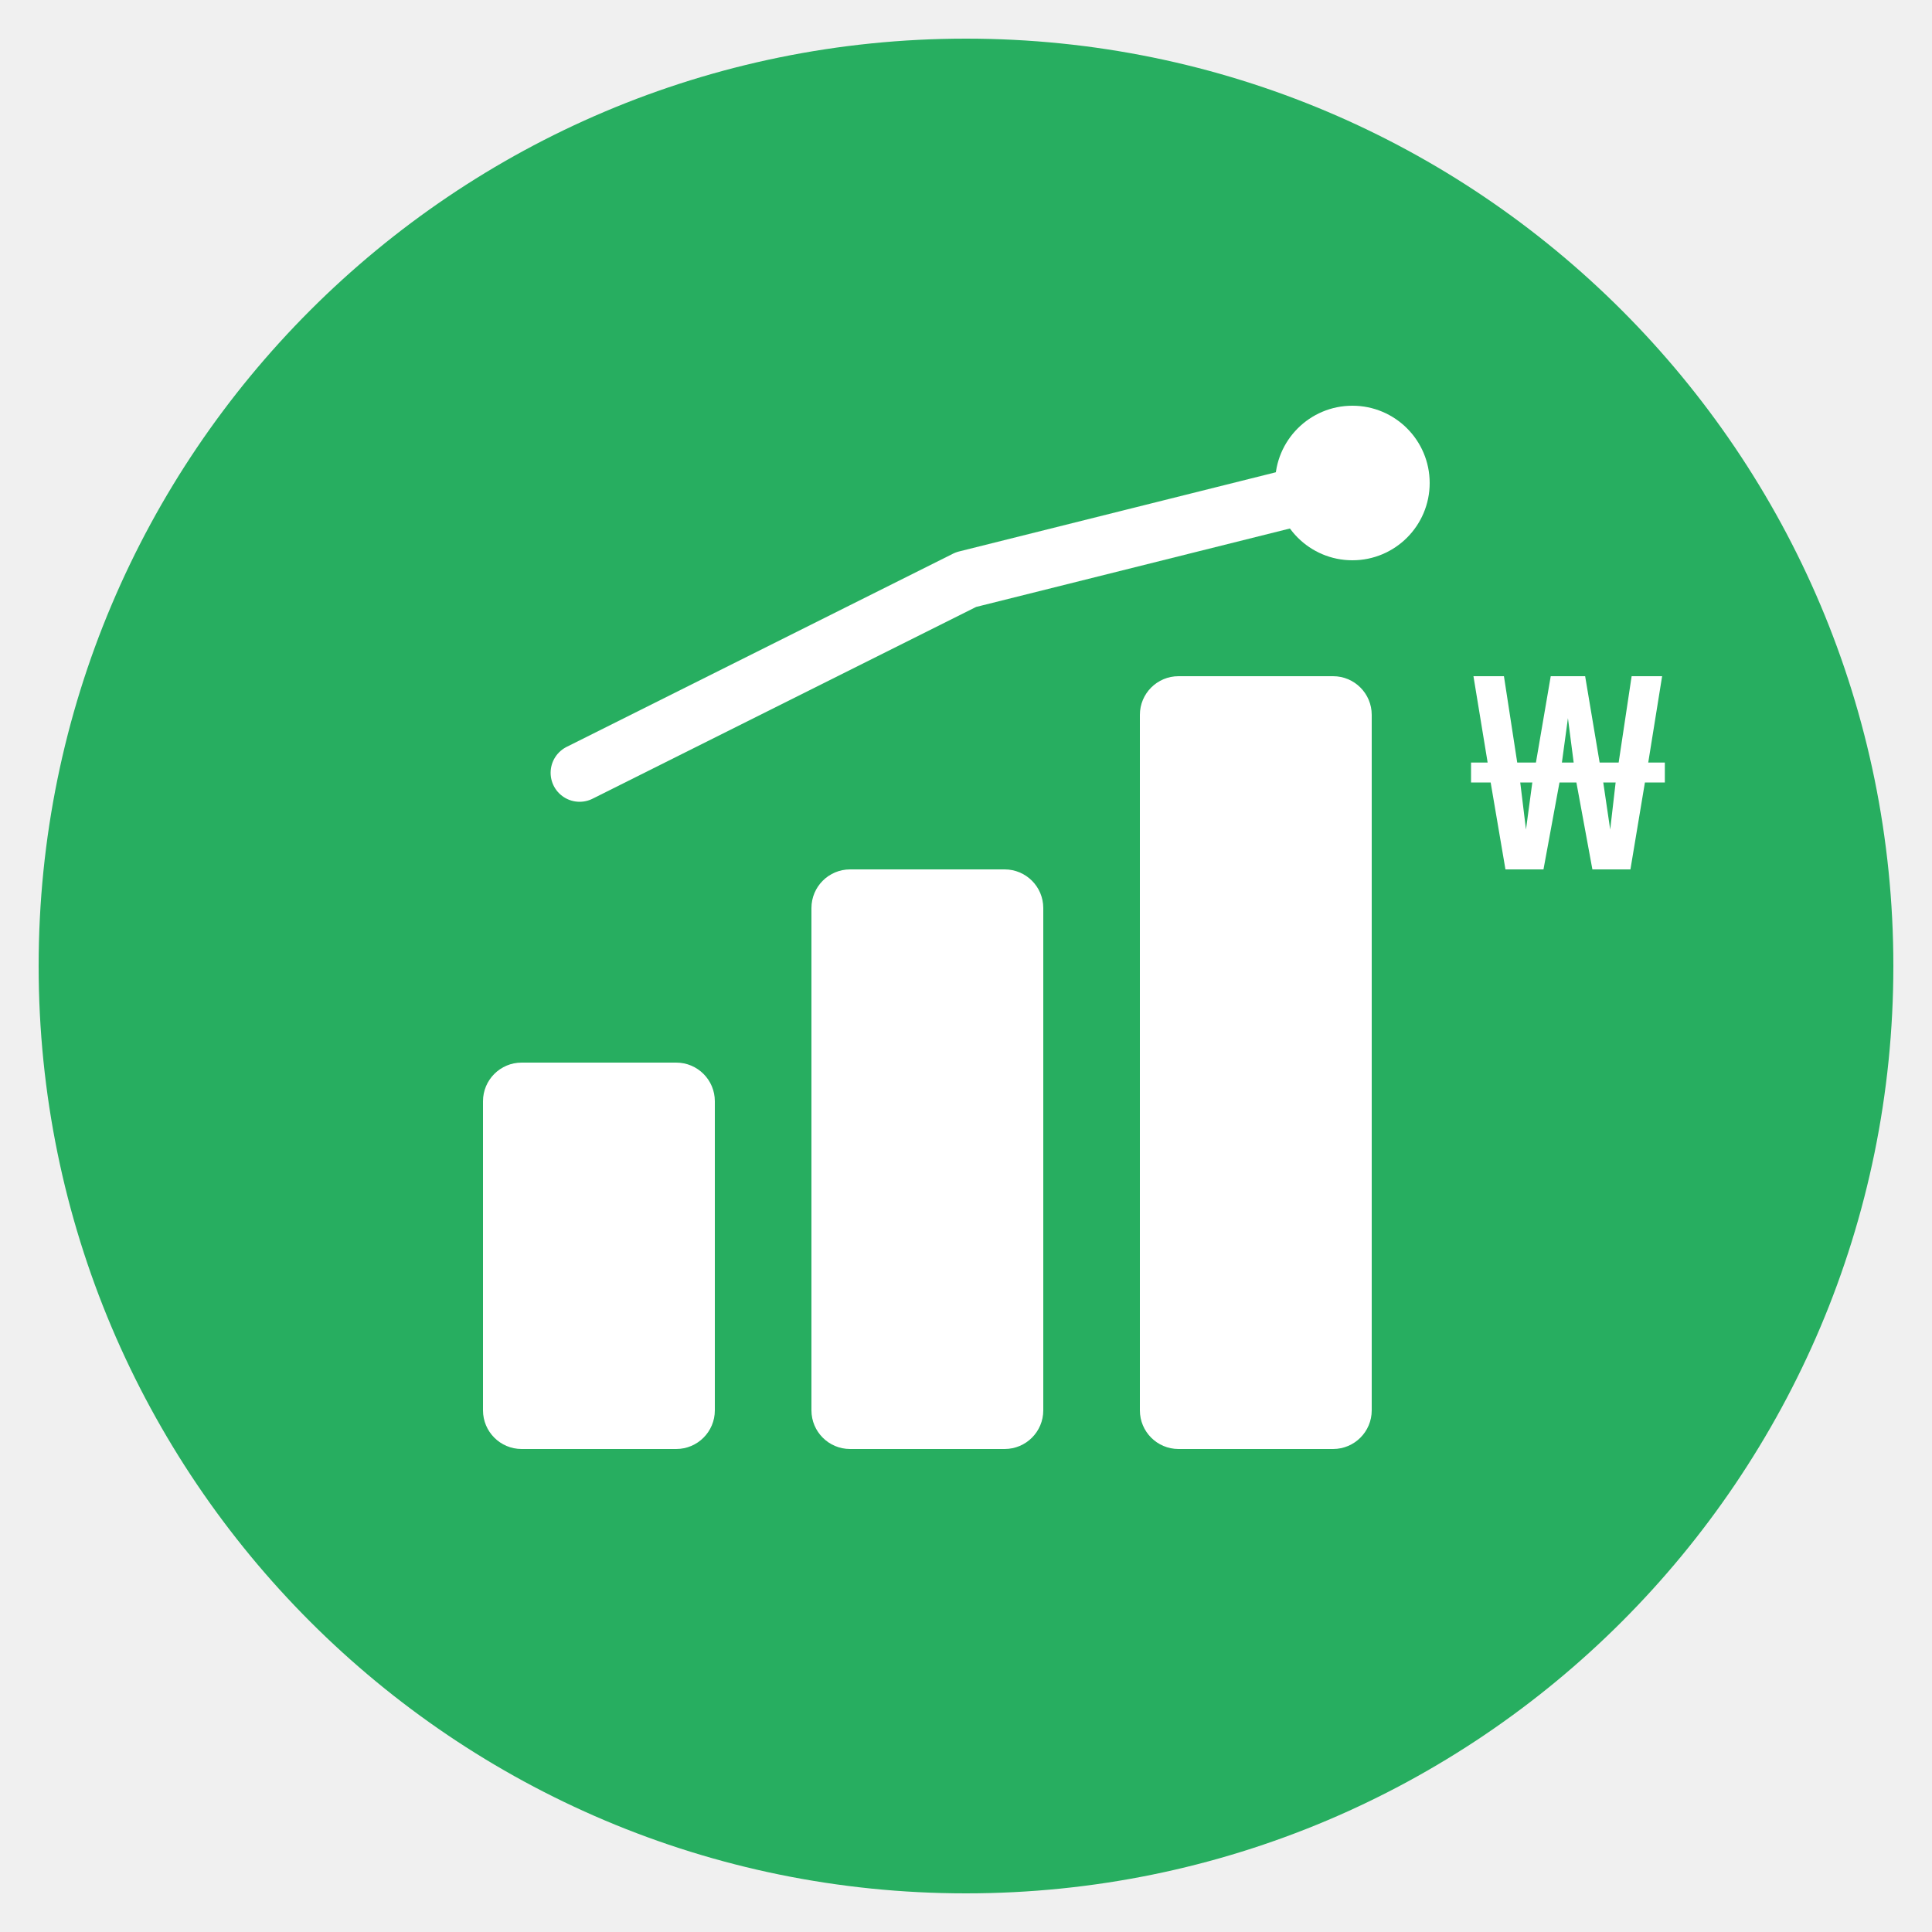
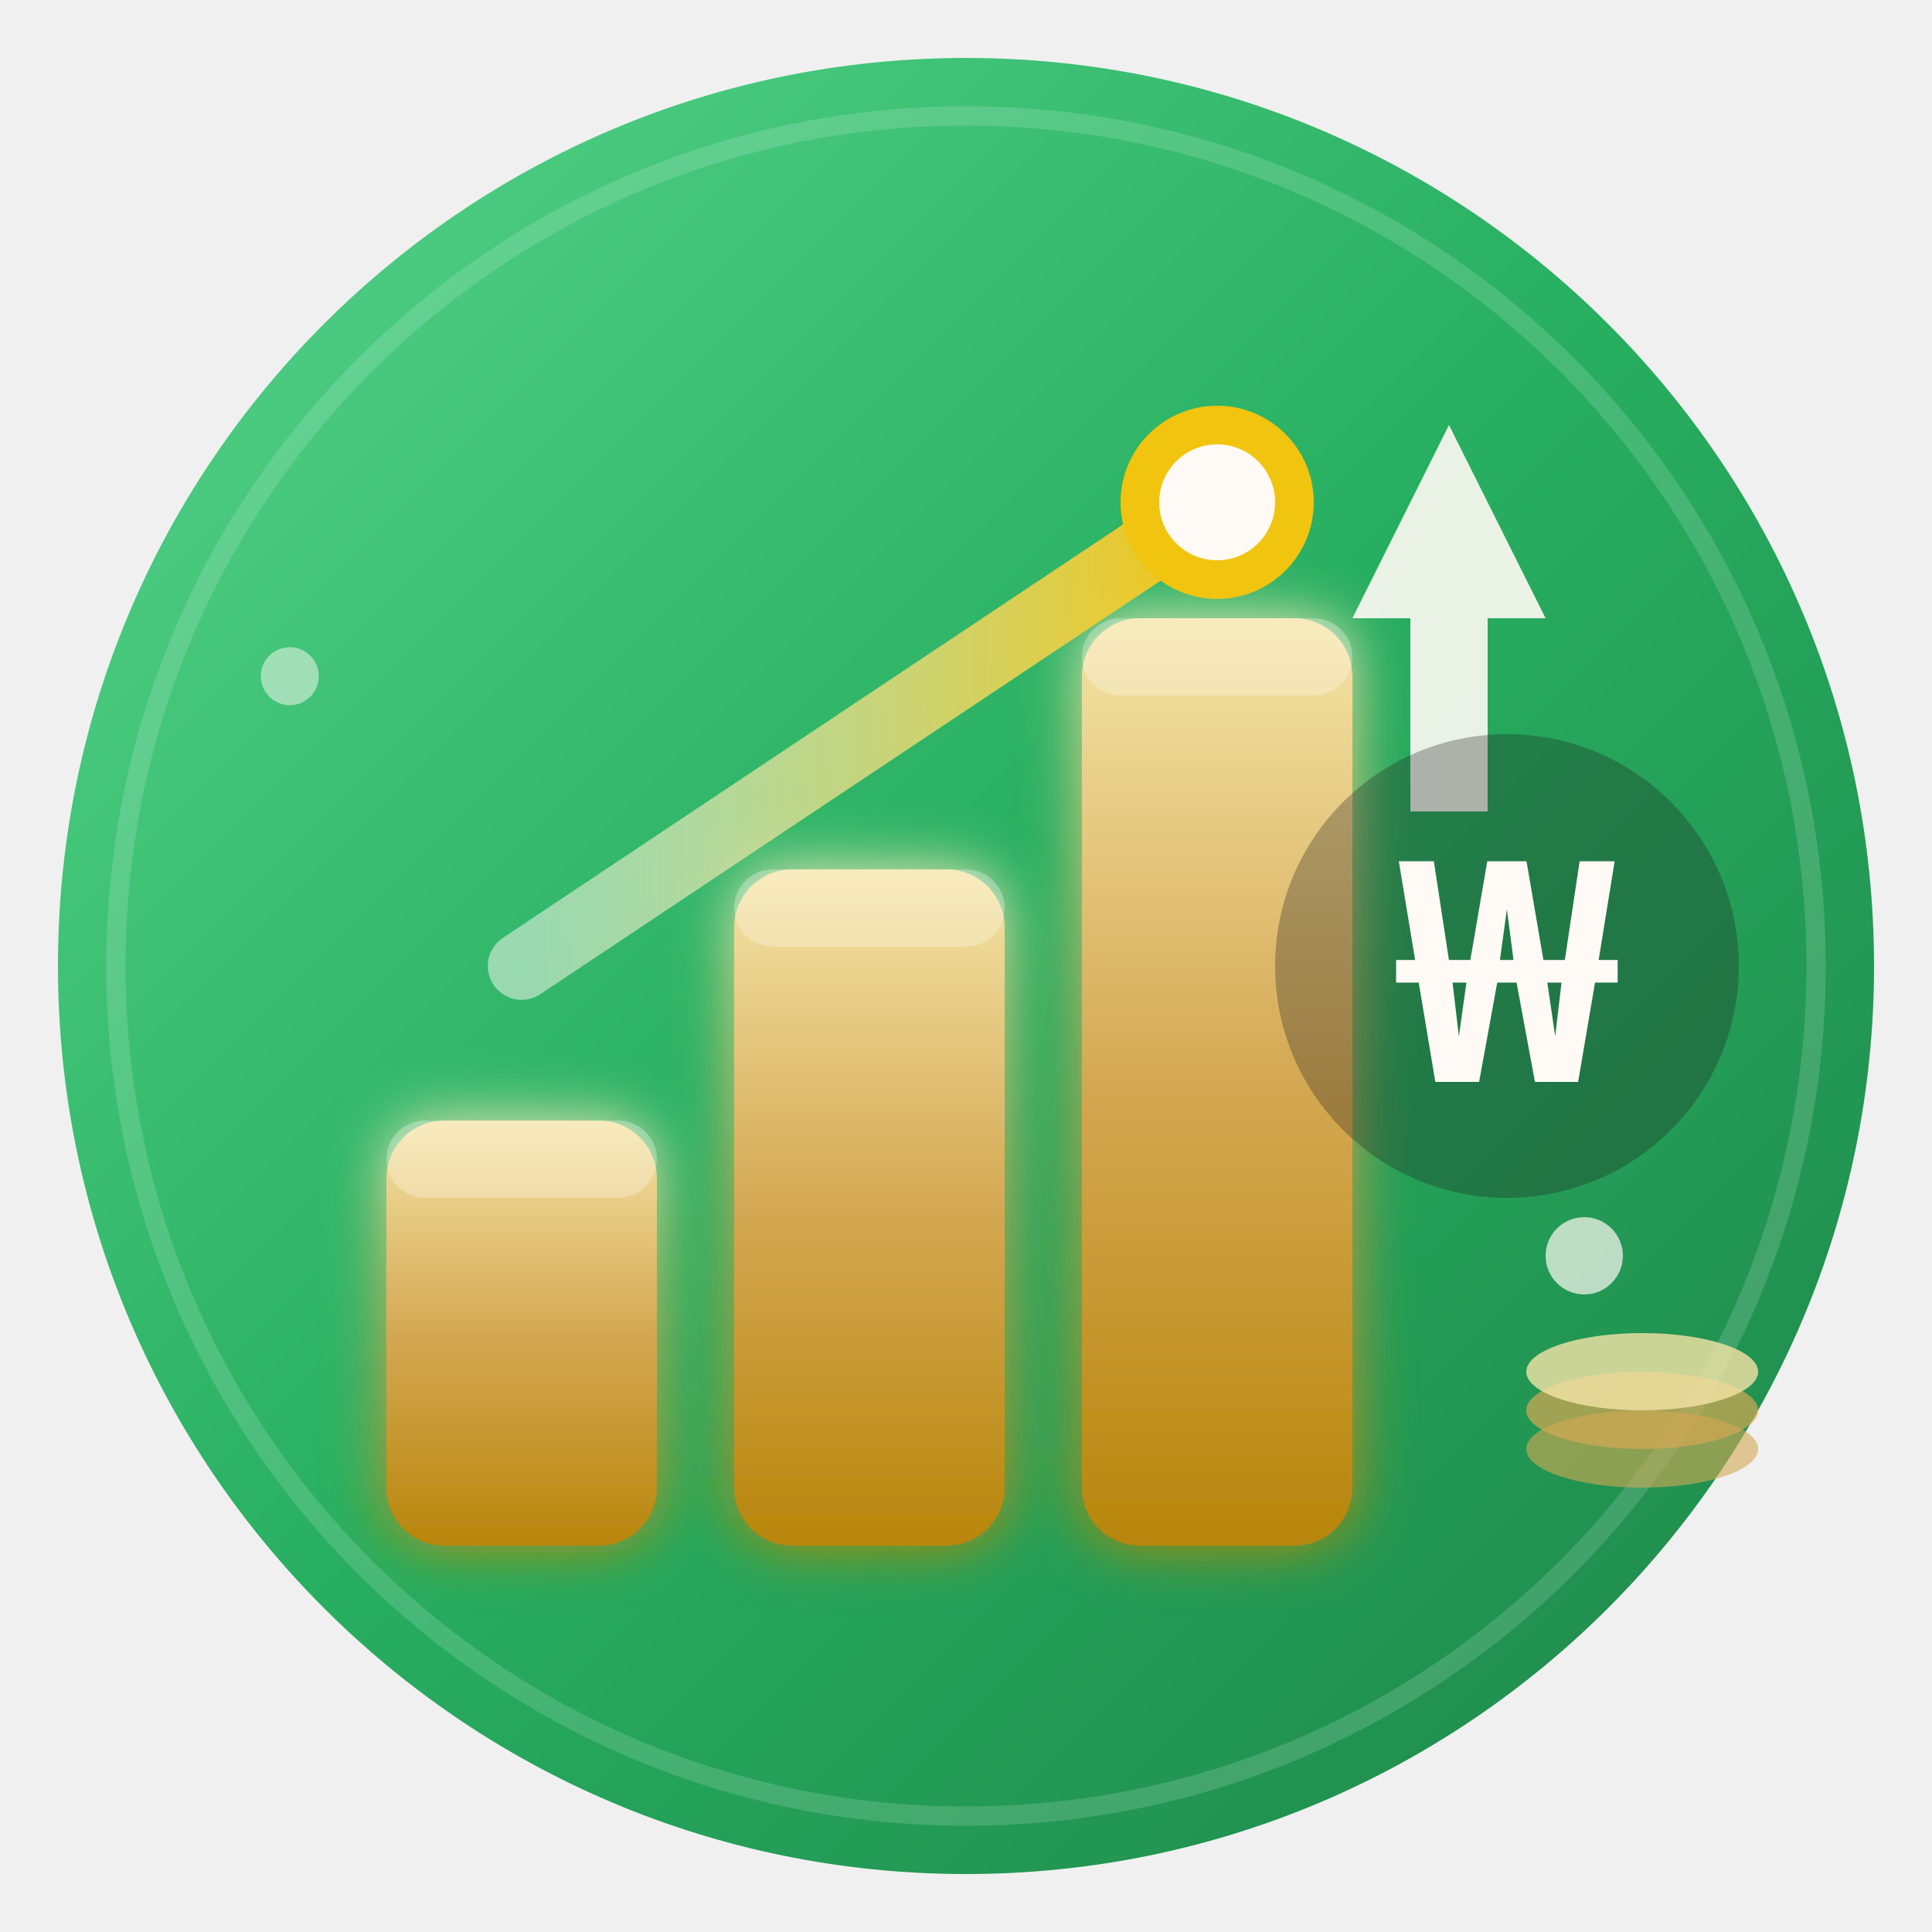
<svg xmlns="http://www.w3.org/2000/svg" viewBox="0 0 100 100">
-   <circle cx="50" cy="50" r="48" fill="#27AE60" />
-   <rect x="25" y="55" width="12" height="20" rx="2" fill="white" />
-   <rect x="42" y="45" width="12" height="30" rx="2" fill="white" />
-   <rect x="59" y="35" width="12" height="40" rx="2" fill="white" />
-   <path d="M30 40 L50 30 L70 25" stroke="white" stroke-width="3" fill="none" stroke-linecap="round" stroke-linejoin="round" />
-   <circle cx="70" cy="25" r="4" fill="white" />
-   <text x="76" y="45" font-family="sans-serif" font-size="14" font-weight="bold" fill="white">₩</text>
+   <defs>
+     <linearGradient id="methodsGrad" x1="0%" y1="0%" x2="100%" y2="100%">
+       <stop offset="0%" style="stop-color:#58D68D" />
+       <stop offset="50%" style="stop-color:#27AE60" />
+       <stop offset="100%" style="stop-color:#1E8449" />
+     </linearGradient>
+     <filter id="methodsGlow" x="-20%" y="-20%" width="140%" height="140%">
+       <feGaussianBlur stdDeviation="1.5" result="blur" />
+       <feMerge>
+         <feMergeNode in="blur" />
+         <feMergeNode in="SourceGraphic" />
+       </feMerge>
+     </filter>
+     <linearGradient id="goldBar" x1="0%" y1="0%" x2="0%" y2="100%">
+       <stop offset="0%" style="stop-color:#F4E4A6" />
+       <stop offset="50%" style="stop-color:#D4A853" />
+       <stop offset="100%" style="stop-color:#B8860B" />
+     </linearGradient>
+     <linearGradient id="trendLine" x1="0%" y1="0%" x2="100%" y2="0%">
+       <stop offset="0%" style="stop-color:#FFFAF5;stop-opacity:0.5" />
+       <stop offset="100%" style="stop-color:#F1C40F" />
+     </linearGradient>
+   </defs>
+   <circle cx="50" cy="50" r="47" fill="url(#methodsGrad)" />
+   <circle cx="50" cy="50" r="44" fill="none" stroke="rgba(255,255,255,0.15)" stroke-width="1" />
+   <g filter="url(#methodsGlow)">
+     <rect x="20" y="58" width="14" height="22" rx="3" fill="url(#goldBar)" />
+     <rect x="20" y="58" width="14" height="4" rx="2" fill="#FFFAF5" opacity="0.3" />
+     <rect x="38" y="45" width="14" height="35" rx="3" fill="url(#goldBar)" />
+     <rect x="38" y="45" width="14" height="4" rx="2" fill="#FFFAF5" opacity="0.3" />
+     <rect x="56" y="32" width="14" height="48" rx="3" fill="url(#goldBar)" />
+     <rect x="56" y="32" width="14" height="4" rx="2" fill="#FFFAF5" opacity="0.3" />
+   </g>
+   <path d="M27 50 L45 38 L63 26" stroke="url(#trendLine)" stroke-width="3.5" fill="none" stroke-linecap="round" stroke-linejoin="round" />
+   <circle cx="63" cy="26" r="5" fill="#F1C40F" />
+   <circle cx="63" cy="26" r="3" fill="#FFFAF5" />
+   <polygon points="75,22 80,32 77,32 77,42 73,42 73,32 70,32" fill="#FFFAF5" opacity="0.9" />
+   <g transform="translate(78, 50)">
+     <circle cx="0" cy="0" r="12" fill="#1A1A1A" opacity="0.3" />
+     <text x="0" y="6" font-family="sans-serif" font-size="16" font-weight="bold" fill="#FFFAF5" text-anchor="middle">₩</text>
+   </g>
+   <circle cx="82" cy="65" r="2" fill="#FFFAF5" opacity="0.7" />
+   <circle cx="15" cy="35" r="1.5" fill="#FFFAF5" opacity="0.5" />
+   <ellipse cx="85" cy="75" rx="6" ry="2" fill="#D4A853" opacity="0.6" />
+   <ellipse cx="85" cy="73" rx="6" ry="2" fill="#D4A853" opacity="0.7" />
+   <ellipse cx="85" cy="71" rx="6" ry="2" fill="#F4E4A6" opacity="0.8" />
</svg>
